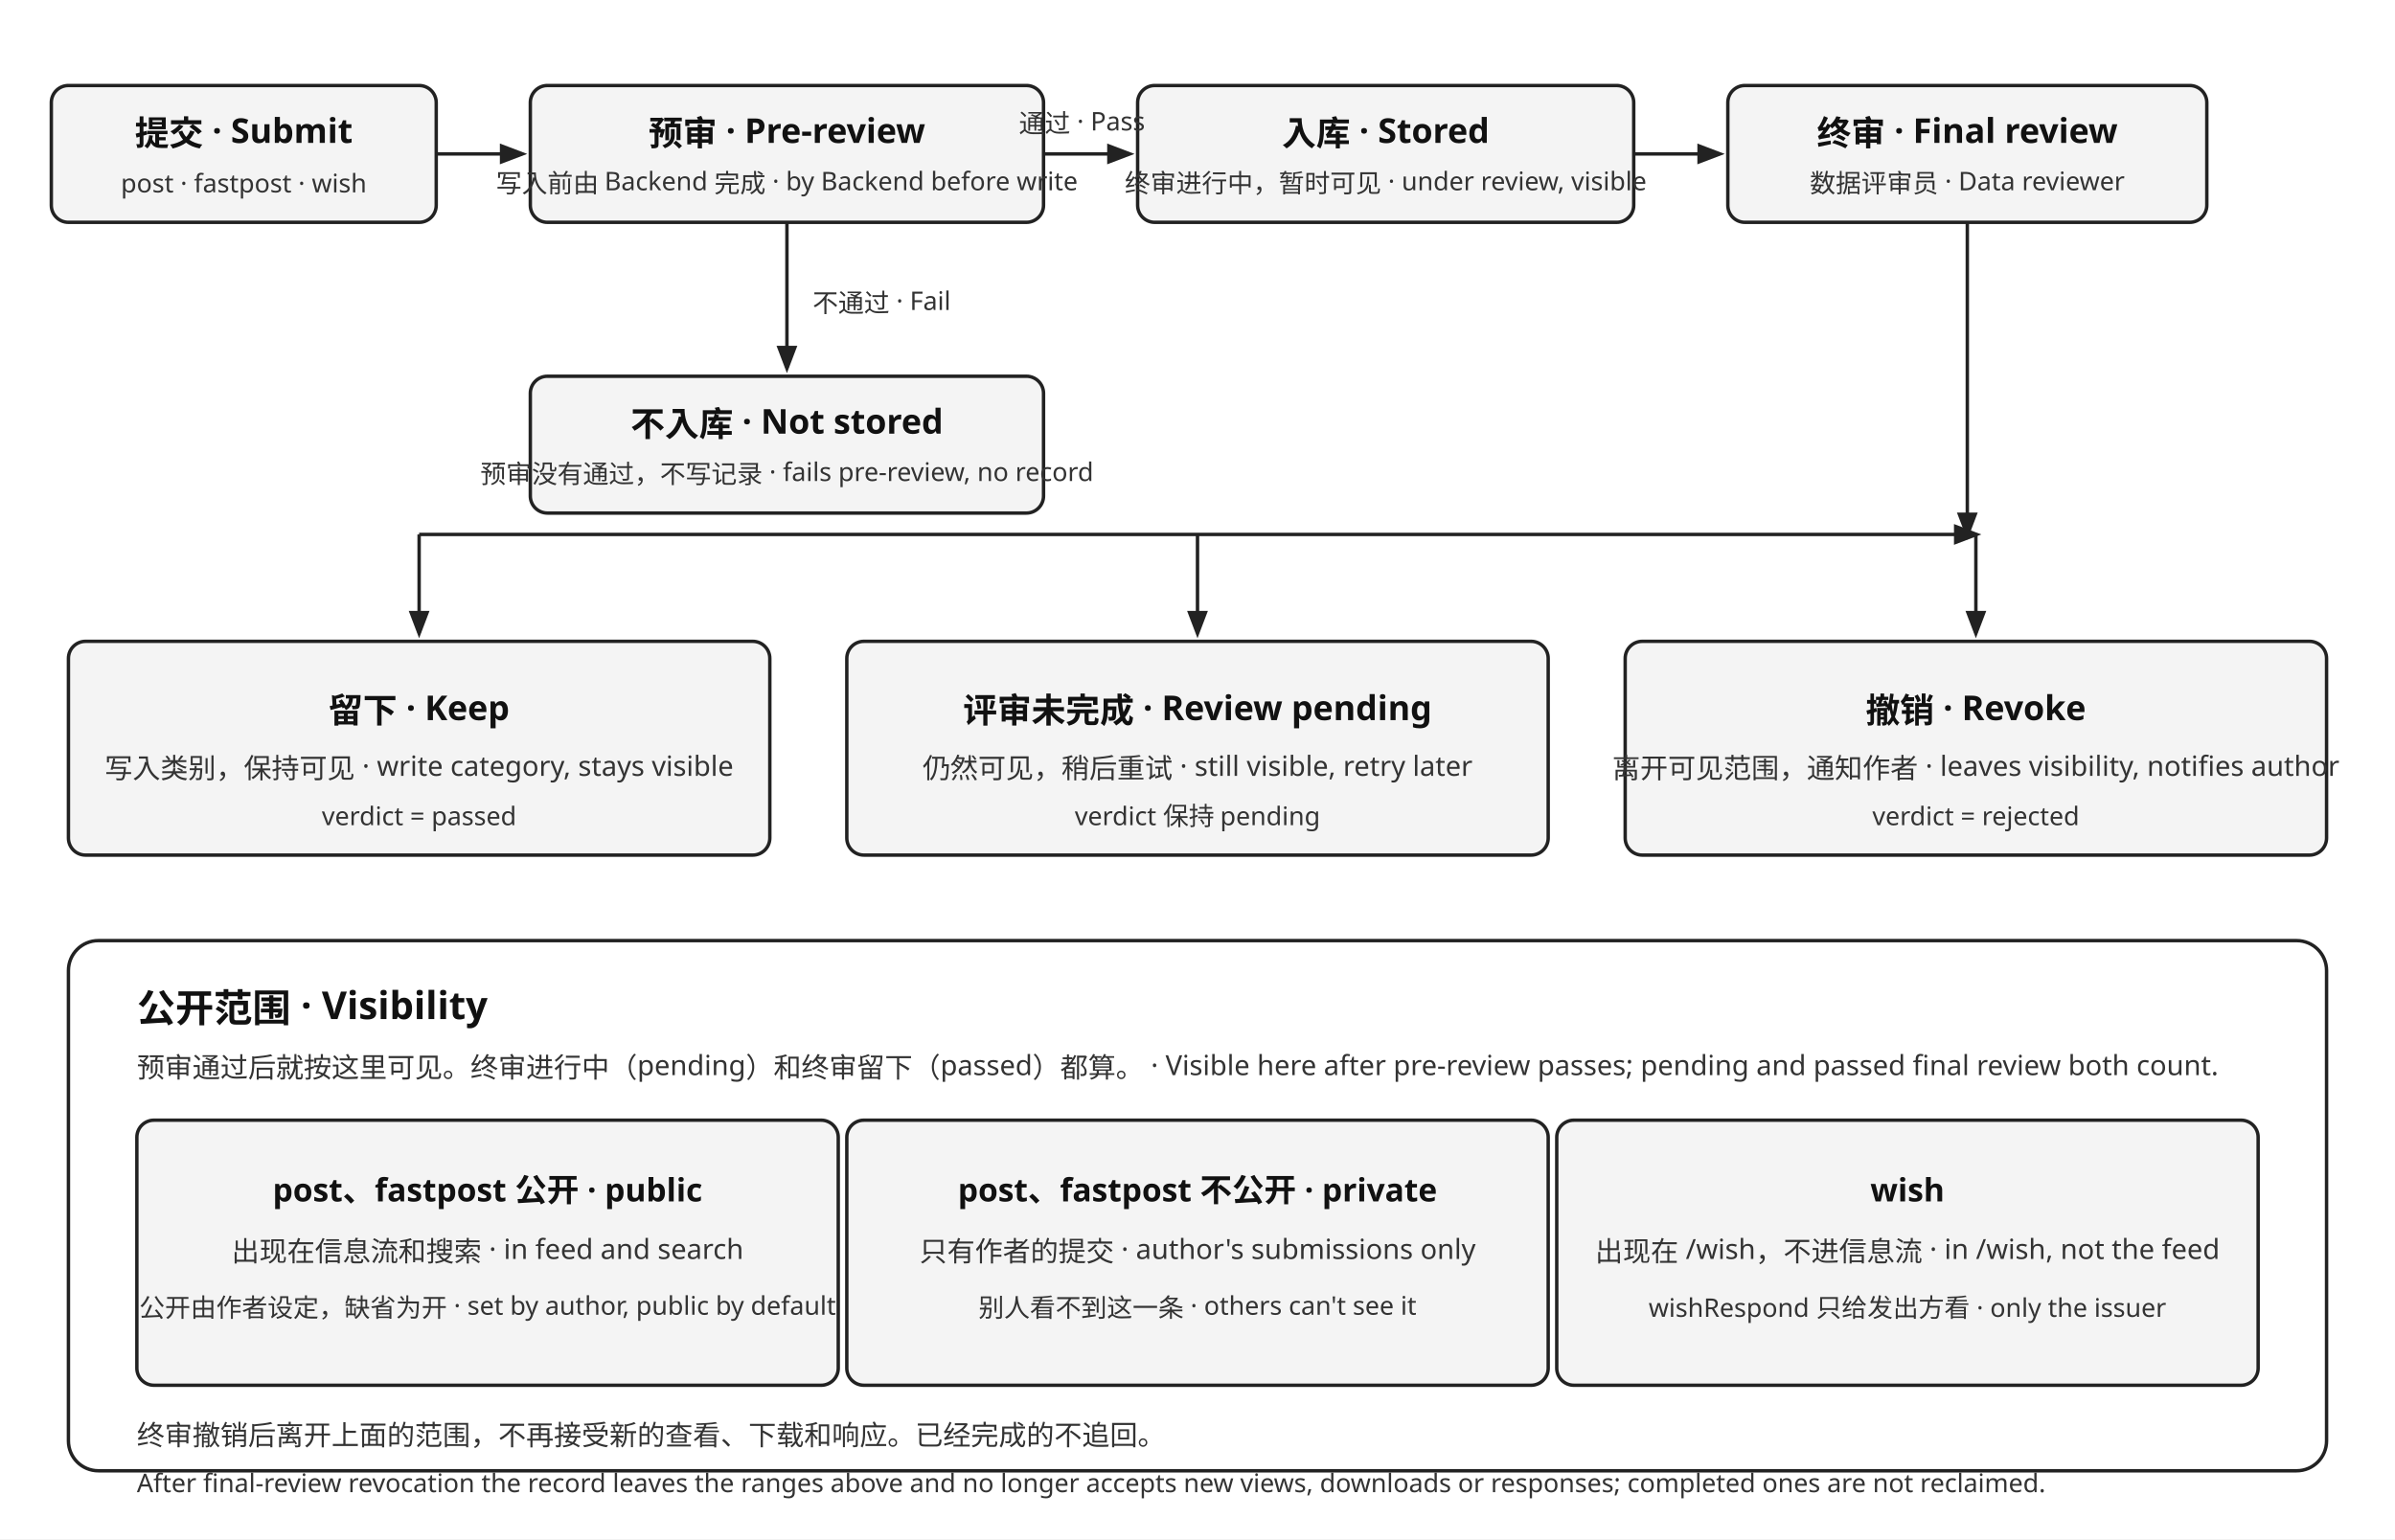
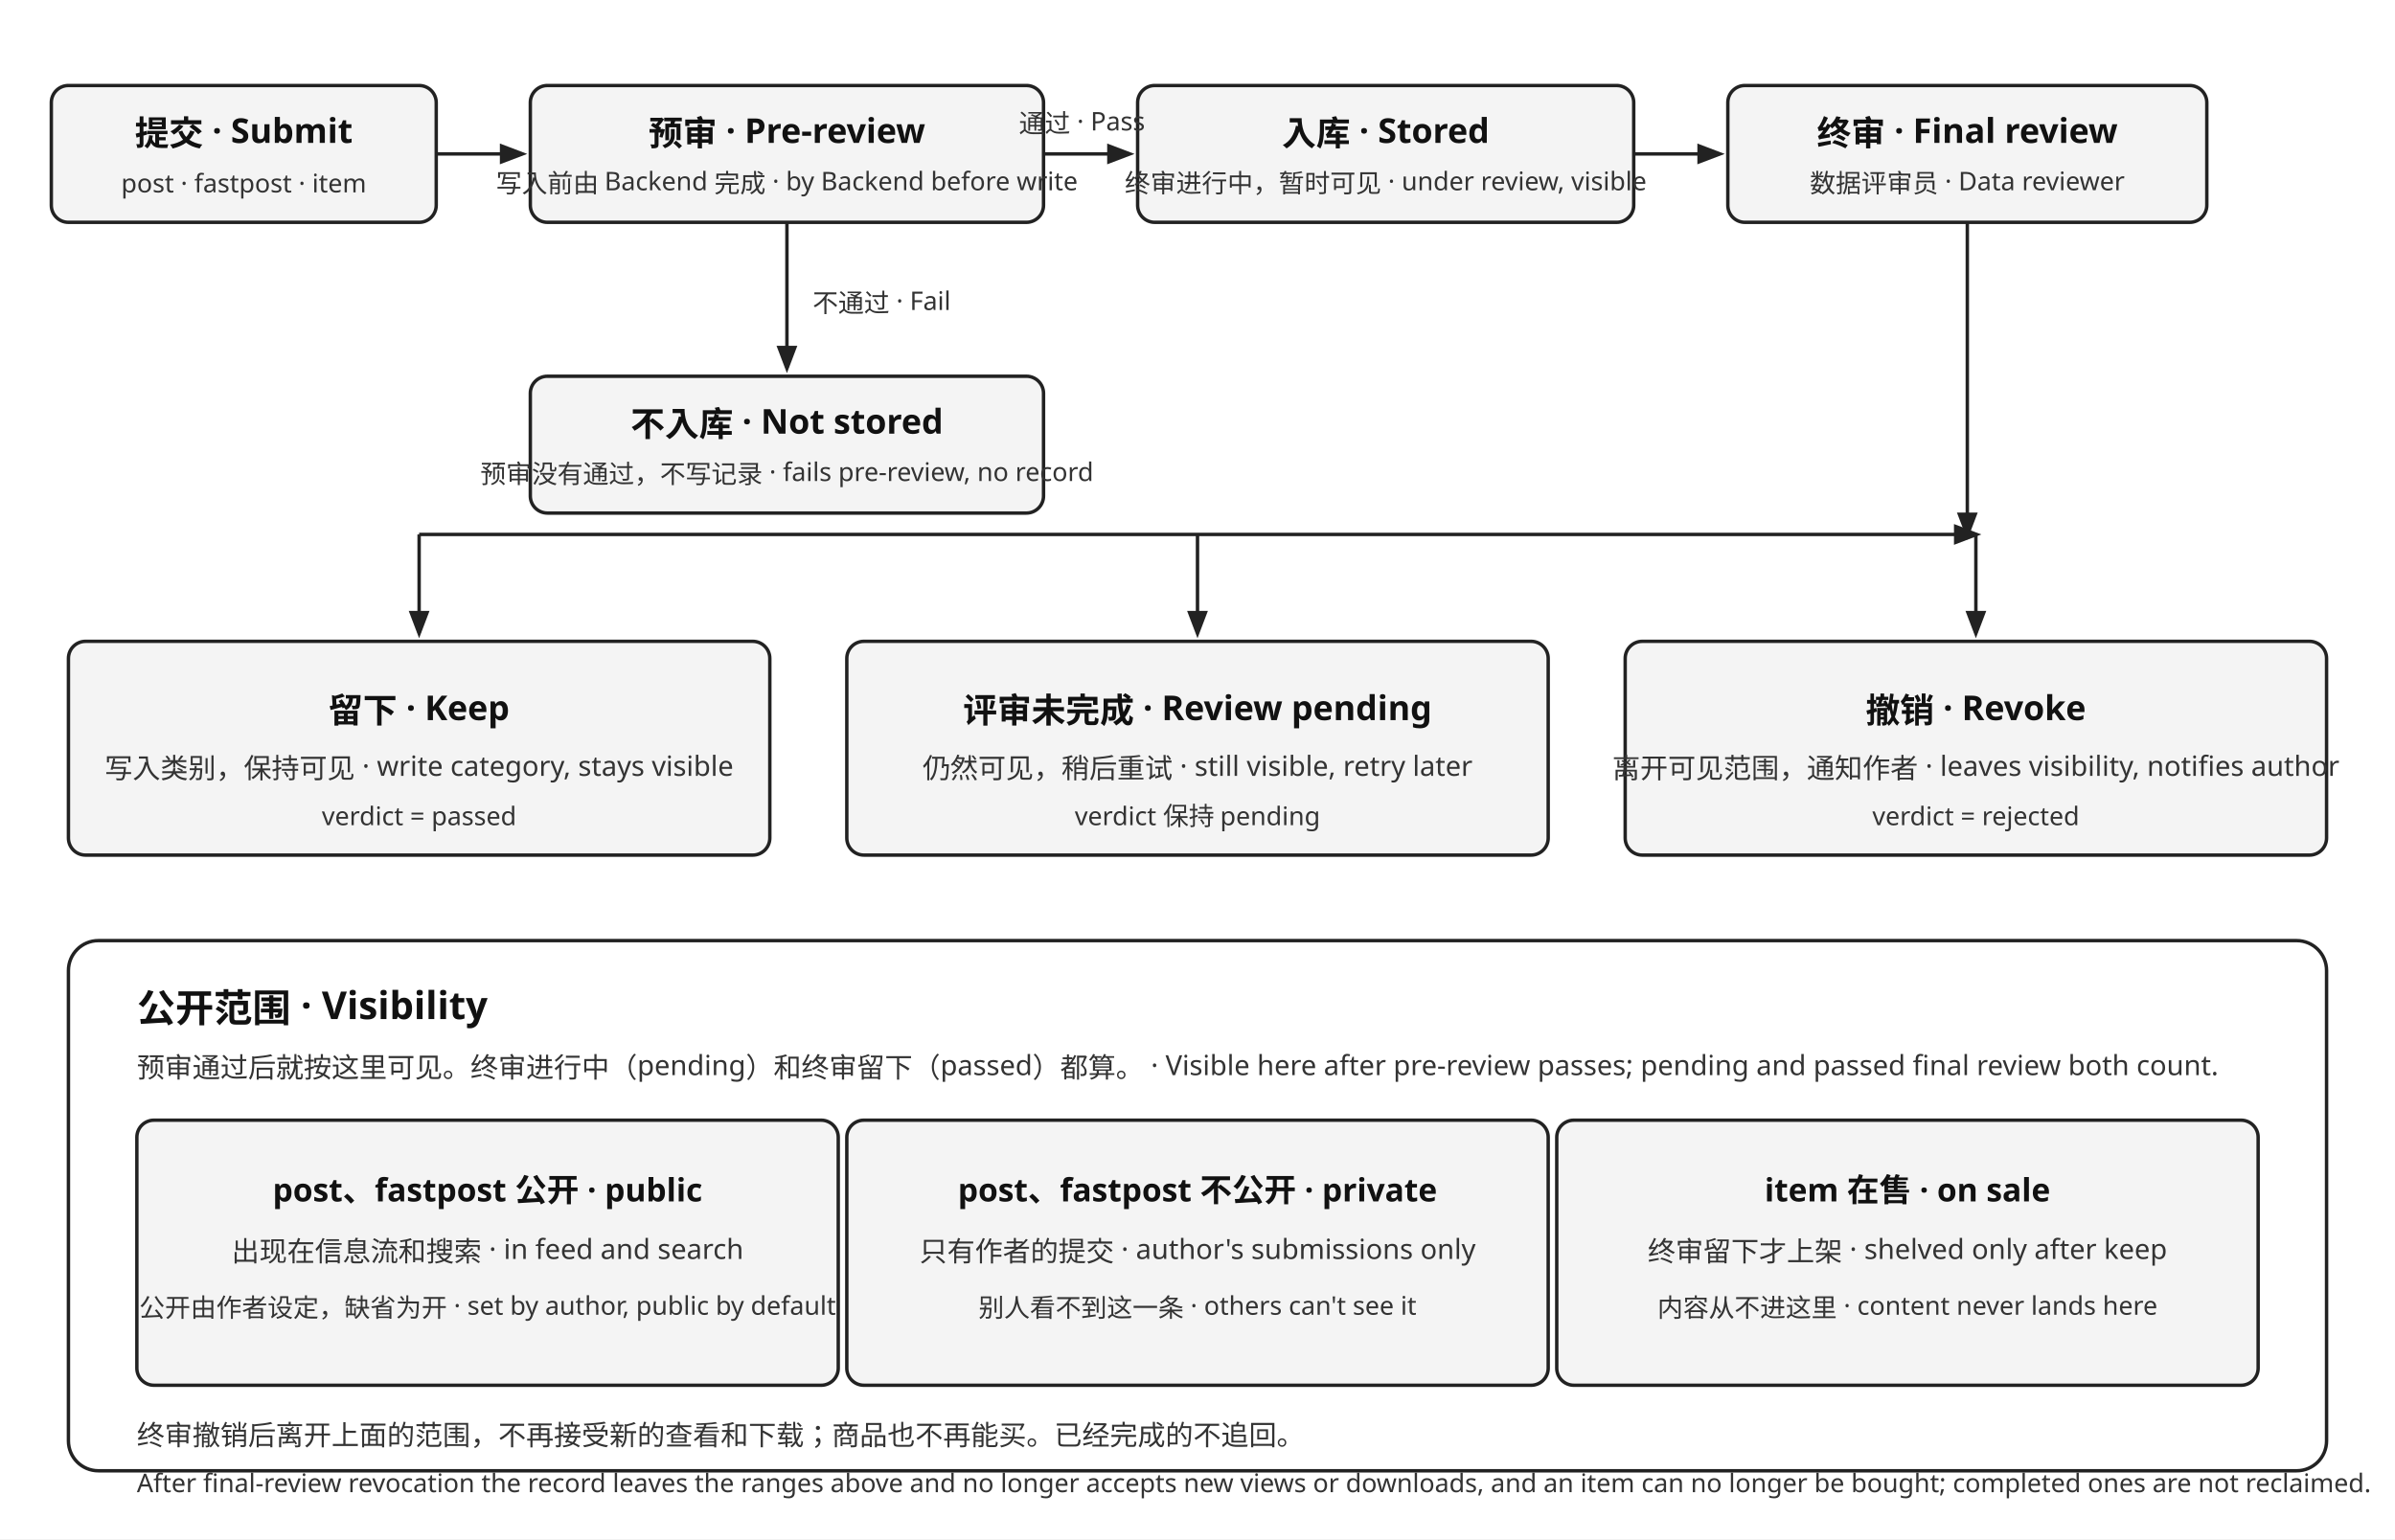
<svg xmlns="http://www.w3.org/2000/svg" width="1120" height="720" viewBox="0 0 1120 720">
  <defs>
    <marker id="arrow" viewBox="0 0 10 10" refX="8" refY="5" markerWidth="8" markerHeight="8" orient="auto">
      <path d="M 0 1.2 L 10 5 L 0 8.8 Z" fill="#222" />
    </marker>
  </defs>
  <rect width="1120" height="720" fill="#ffffff" />
  <g fill="#f4f4f4" stroke="#222" stroke-width="1.6">
    <rect x="24" y="40" width="180" height="64" rx="8" />
    <rect x="248" y="40" width="240" height="64" rx="8" />
    <rect x="248" y="176" width="240" height="64" rx="8" />
    <rect x="532" y="40" width="232" height="64" rx="8" />
    <rect x="808" y="40" width="224" height="64" rx="8" />
  </g>
  <g fill="#f4f4f4" stroke="#222" stroke-width="1.6">
    <rect x="32" y="300" width="328" height="100" rx="8" />
    <rect x="396" y="300" width="328" height="100" rx="8" />
    <rect x="760" y="300" width="328" height="100" rx="8" />
  </g>
  <rect x="32" y="440" width="1056" height="248" rx="14" fill="#ffffff" stroke="#222" stroke-width="1.6" />
  <g fill="#f4f4f4" stroke="#222" stroke-width="1.6">
    <rect x="64" y="524" width="328" height="124" rx="8" />
    <rect x="396" y="524" width="328" height="124" rx="8" />
    <rect x="728" y="524" width="328" height="124" rx="8" />
  </g>
  <g fill="none" stroke="#222" stroke-width="1.6" marker-end="url(#arrow)">
    <line x1="204" y1="72" x2="244" y2="72" />
    <line x1="488" y1="72" x2="528" y2="72" />
    <line x1="764" y1="72" x2="804" y2="72" />
    <line x1="368" y1="104" x2="368" y2="172" />
    <path d="M 920 104 V 250" />
    <path d="M 196 250 H 924" />
    <path d="M 196 250 V 296" />
    <path d="M 560 250 V 296" />
    <path d="M 924 250 V 296" />
  </g>
  <g font-family="PingFang SC, Hiragino Sans GB, sans-serif" text-anchor="middle">
    <text x="114" y="68" font-size="16" font-weight="600" fill="#111">提交 · Submit</text>
-     <text x="114" y="90" font-size="12" fill="#333">post · fastpost · wish</text>
+     <text x="114" y="90" font-size="12" fill="#333">post · fastpost · item</text>
    <text x="368" y="68" font-size="16" font-weight="600" fill="#111">预审 · Pre-review</text>
    <text x="368" y="90" font-size="12" fill="#333">写入前由 Backend 完成 · by Backend before write</text>
    <text x="368" y="204" font-size="16" font-weight="600" fill="#111">不入库 · Not stored</text>
    <text x="368" y="226" font-size="12" fill="#333">预审没有通过，不写记录 · fails pre-review, no record</text>
    <text x="648" y="68" font-size="16" font-weight="600" fill="#111">入库 · Stored</text>
    <text x="648" y="90" font-size="12" fill="#333">终审进行中，暂时可见 · under review, visible</text>
    <text x="920" y="68" font-size="16" font-weight="600" fill="#111">终审 · Final review</text>
    <text x="920" y="90" font-size="12" fill="#333">数据评审员 · Data reviewer</text>
  </g>
  <g font-family="PingFang SC, Hiragino Sans GB, sans-serif" font-size="12" fill="#333">
    <text x="506" y="62" text-anchor="middle">通过 · Pass</text>
    <text x="380" y="146">不通过 · Fail</text>
  </g>
  <g font-family="PingFang SC, Hiragino Sans GB, sans-serif" text-anchor="middle">
    <text x="196" y="338" font-size="16" font-weight="600" fill="#111">留下 · Keep</text>
    <text x="196" y="364" font-size="13" fill="#333">写入类别，保持可见 · write category, stays visible</text>
    <text x="196" y="386" font-size="12" fill="#333">verdict = passed</text>
    <text x="560" y="338" font-size="16" font-weight="600" fill="#111">评审未完成 · Review pending</text>
    <text x="560" y="364" font-size="13" fill="#333">仍然可见，稍后重试 · still visible, retry later</text>
    <text x="560" y="386" font-size="12" fill="#333">verdict 保持 pending</text>
    <text x="924" y="338" font-size="16" font-weight="600" fill="#111">撤销 · Revoke</text>
    <text x="924" y="364" font-size="13" fill="#333">离开可见范围，通知作者 · leaves visibility, notifies author</text>
    <text x="924" y="386" font-size="12" fill="#333">verdict = rejected</text>
  </g>
  <g font-family="PingFang SC, Hiragino Sans GB, sans-serif">
    <text x="64" y="478" font-size="18" font-weight="600" fill="#111">公开范围 · Visibility</text>
    <text x="64" y="504" font-size="13" fill="#333">预审通过后就按这里可见。终审进行中（pending）和终审留下（passed）都算。 · Visible here after pre-review passes; pending and passed final review both count.</text>
  </g>
  <g font-family="PingFang SC, Hiragino Sans GB, sans-serif" text-anchor="middle">
    <text x="228" y="562" font-size="15" font-weight="600" fill="#111">post、fastpost 公开 · public</text>
    <text x="228" y="590" font-size="13" fill="#333">出现在信息流和搜索 · in feed and search</text>
    <text x="228" y="616" font-size="12" fill="#333">公开由作者设定，缺省为开 · set by author, public by default</text>
    <text x="560" y="562" font-size="15" font-weight="600" fill="#111">post、fastpost 不公开 · private</text>
    <text x="560" y="590" font-size="13" fill="#333">只有作者的提交 · author's submissions only</text>
    <text x="560" y="616" font-size="12" fill="#333">别人看不到这一条 · others can't see it</text>
-     <text x="892" y="562" font-size="15" font-weight="600" fill="#111">wish</text>
-     <text x="892" y="590" font-size="13" fill="#333">出现在 /wish，不进信息流 · in /wish, not the feed</text>
-     <text x="892" y="616" font-size="12" fill="#333">wishRespond 只给发出方看 · only the issuer</text>
+     <text x="892" y="562" font-size="15" font-weight="600" fill="#111">item 在售 · on sale</text>
+     <text x="892" y="590" font-size="13" fill="#333">终审留下才上架 · shelved only after keep</text>
+     <text x="892" y="616" font-size="12" fill="#333">内容从不进这里 · content never lands here</text>
  </g>
-   <text x="64" y="676" font-family="PingFang SC, Hiragino Sans GB, sans-serif" font-size="13" fill="#333">终审撤销后离开上面的范围，不再接受新的查看、下载和响应。已经完成的不追回。</text>
-   <text x="64" y="698" font-family="PingFang SC, Hiragino Sans GB, sans-serif" font-size="12" fill="#333">After final-review revocation the record leaves the ranges above and no longer accepts new views, downloads or responses; completed ones are not reclaimed.</text>
+   <text x="64" y="676" font-family="PingFang SC, Hiragino Sans GB, sans-serif" font-size="13" fill="#333">终审撤销后离开上面的范围，不再接受新的查看和下载；商品也不再能买。已经完成的不追回。</text>
+   <text x="64" y="698" font-family="PingFang SC, Hiragino Sans GB, sans-serif" font-size="12" fill="#333">After final-review revocation the record leaves the ranges above and no longer accepts new views or downloads, and an item can no longer be bought; completed ones are not reclaimed.</text>
</svg>
